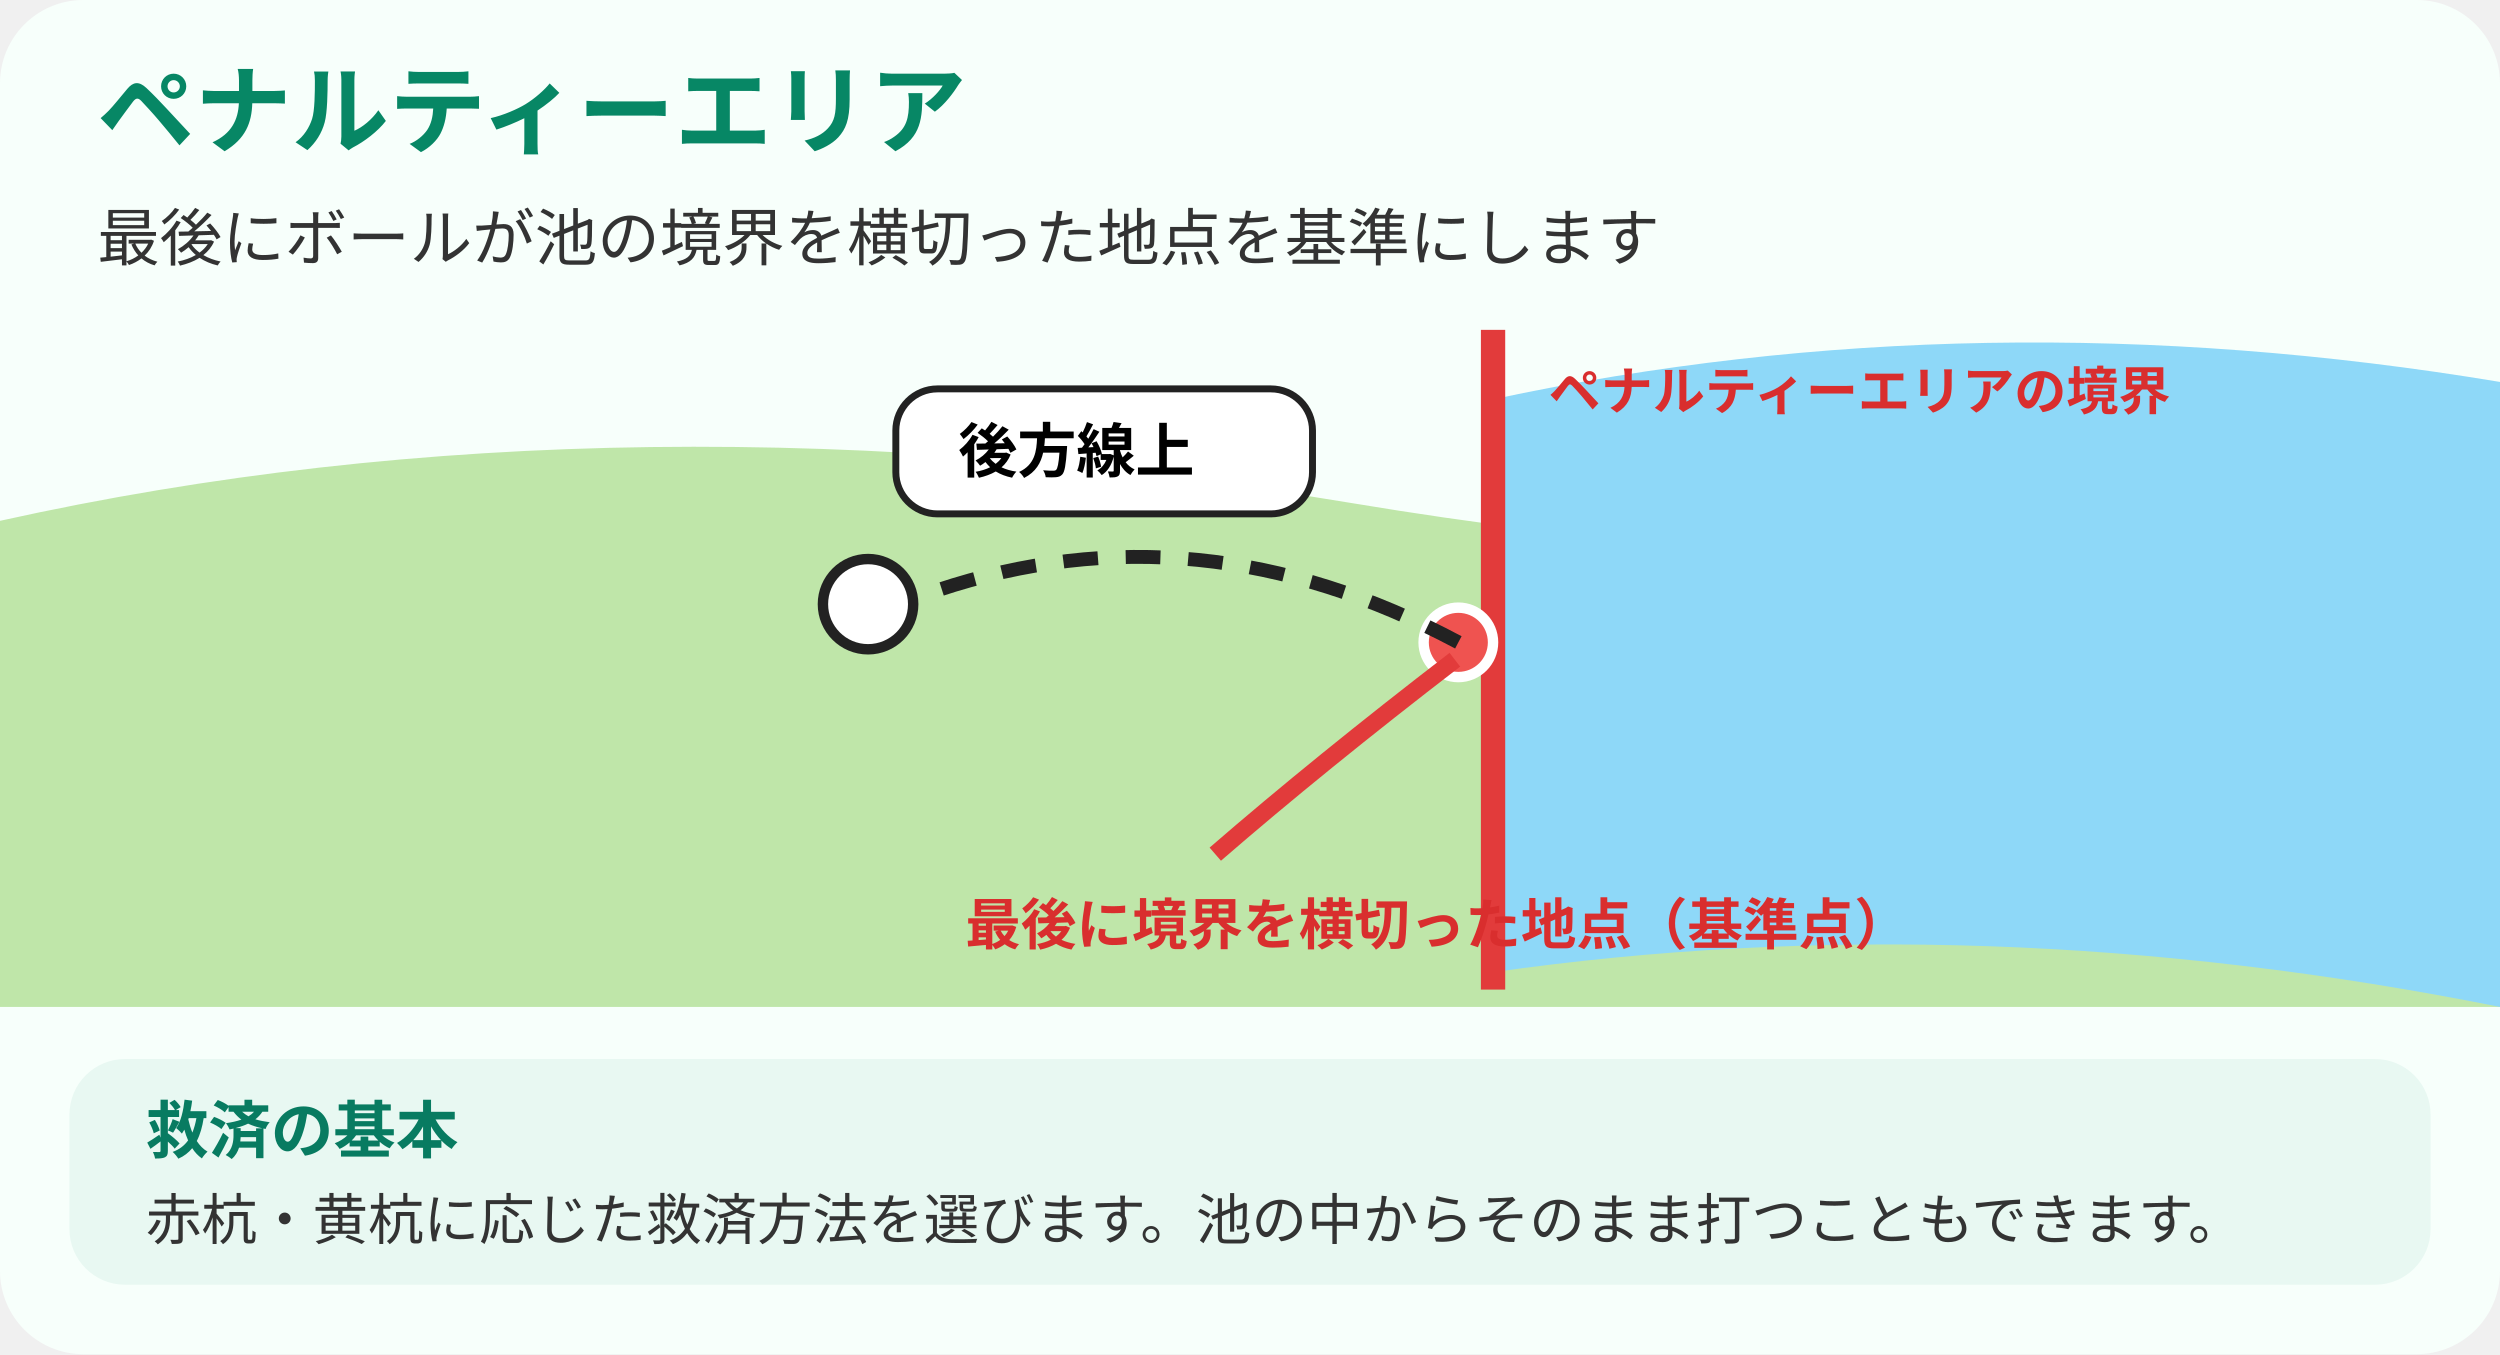
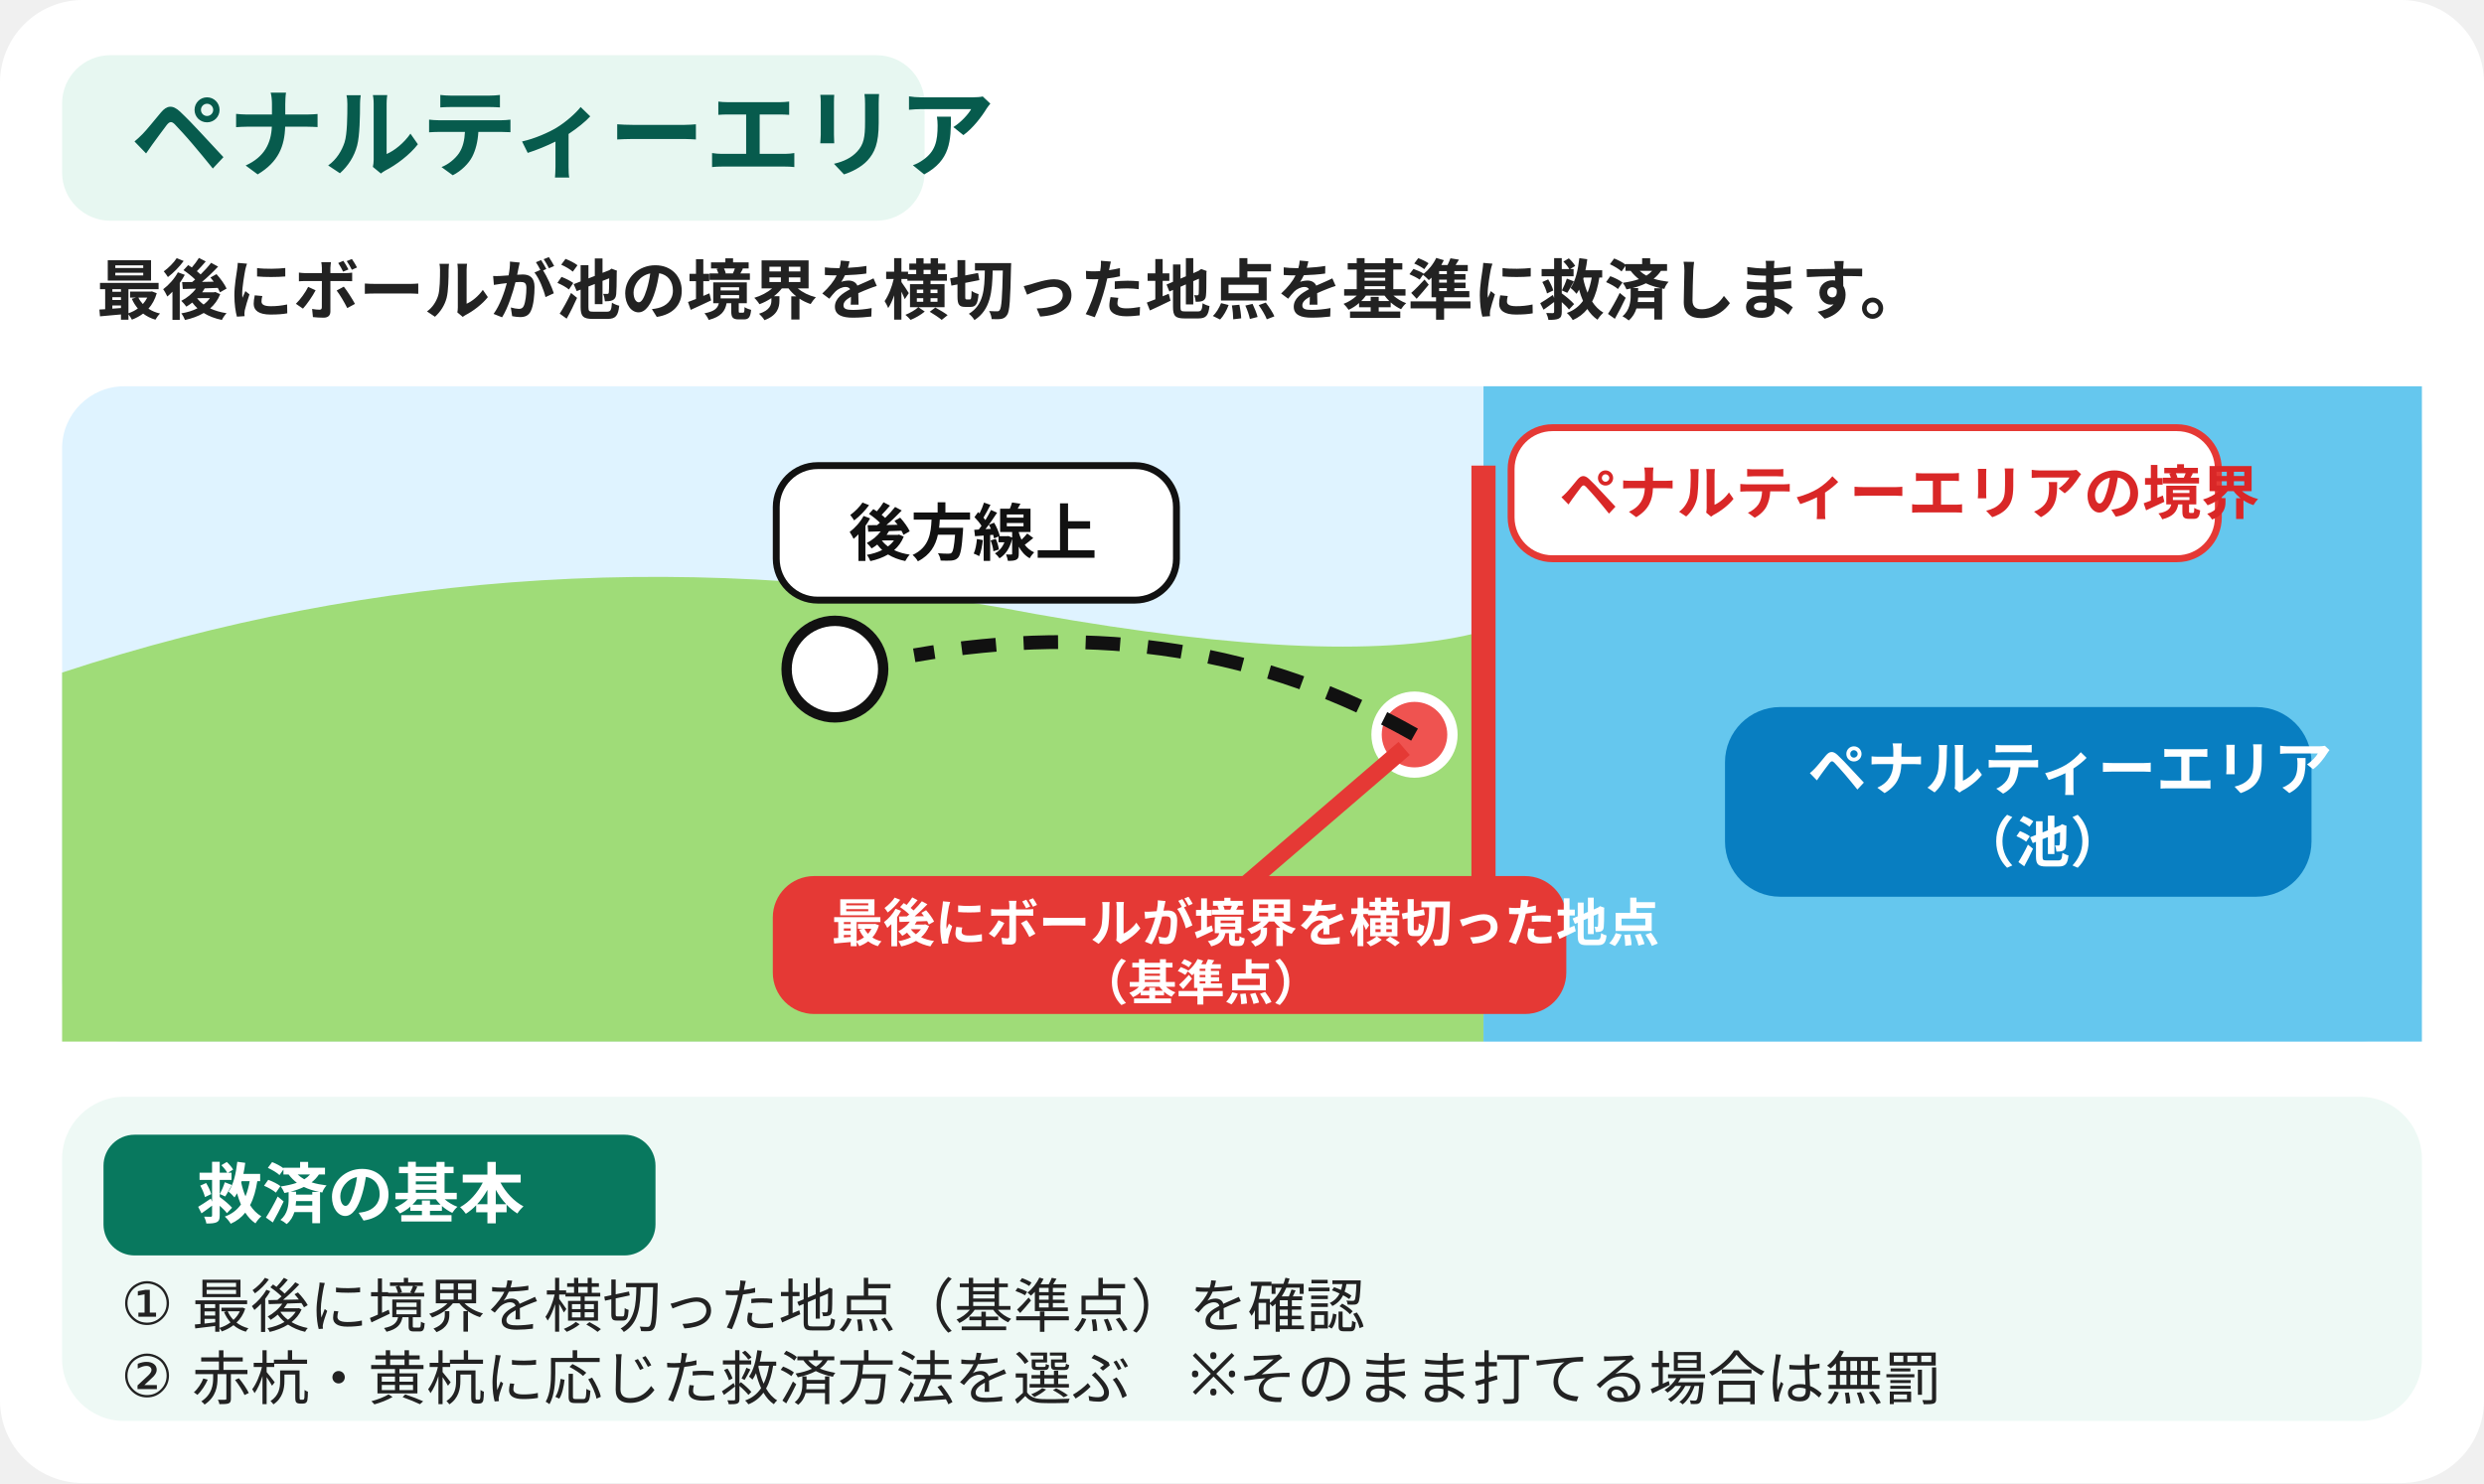
- <svg xmlns="http://www.w3.org/2000/svg" viewBox="0 0 720 390">
-   <rect width="720" height="390" rx="24" fill="#f7fffb" />
-   <text x="28" y="42" font-family="sans-serif" font-size="28" font-weight="700" fill="#078765">ペナルティーエリア</text>
-   <text x="28" y="75" font-family="sans-serif" font-size="18" fill="#333">最後にボールが池の境界を横切った地点を基準にします</text>
-   <path d="M0 150 Q180 110 390 145 T720 130 V290 H0Z" fill="#bfe6a9" />
-   <path d="M430 115 Q570 85 720 110 V290 Q570 260 430 280Z" fill="#8ed8f8" />
-   <line x1="430" y1="95" x2="430" y2="285" stroke="#e23b3b" stroke-width="7" />
-   <text x="446" y="118" font-family="sans-serif" font-size="15" font-weight="700" fill="#d92e2e">ペナルティーエリアの境界</text>
-   <circle cx="420" cy="185" r="10" fill="#ef5350" stroke="white" stroke-width="3" />
-   <path d="M420 185 Q345 145 270 170" fill="none" stroke="#222" stroke-width="4" stroke-dasharray="10 8" />
-   <circle cx="250" cy="174" r="13" fill="white" stroke="#222" stroke-width="3" />
-   <rect x="258" y="112" width="120" height="36" rx="12" fill="white" stroke="#222" stroke-width="2" />
-   <text x="276" y="136" font-family="sans-serif" font-size="17" font-weight="700">後方線上</text>
-   <path d="M419 190 Q380 220 350 246" fill="none" stroke="#e23b3b" stroke-width="5" />
-   <text x="278" y="272" font-family="sans-serif" font-size="16" font-weight="700" fill="#d92e2e">最後に境界を横切った地点（基準点）</text>
-   <rect x="20" y="305" width="680" height="65" rx="16" fill="#e8f8f2" />
-   <text x="42" y="332" font-family="sans-serif" font-size="18" font-weight="700" fill="#087b61">救済の基本</text>
-   <text x="42" y="357" font-family="sans-serif" font-size="16" fill="#333">赤杭・黄杭に応じた救済方法を選びます。池の中からそのまま打つこともできます。</text>
+ <svg xmlns="http://www.w3.org/2000/svg" viewBox="0 0 720 430">
+   <rect width="720" height="430" rx="24" fill="#fff" />
+   <rect x="18" y="16" width="250" height="48" rx="14" fill="#e7f7f1" />
+   <text x="38" y="49" font-family="sans-serif" font-size="28" font-weight="700" fill="#075b4d">ペナルティーエリア</text>
+   <text x="28" y="91" font-family="sans-serif" font-size="19" font-weight="600" fill="#222">最後にボールが池の境界を横切った地点を基準に救済します。</text>
+   <rect x="18" y="112" width="684" height="190" rx="18" fill="#dff3ff" />
+   <path d="M18 195 Q155 150 300 178 Q390 194 430 183 L430 302 L18 302Z" fill="#9fdc78" />
+   <path d="M430 112 L702 112 L702 302 L430 302Z" fill="#65c7ee" />
+   <line x1="430" y1="135" x2="430" y2="292" stroke="#e53935" stroke-width="7" />
+   <rect x="438" y="124" width="205" height="38" rx="12" fill="#fff" stroke="#e53935" stroke-width="2" />
+   <text x="452" y="149" font-family="sans-serif" font-size="17" font-weight="700" fill="#d92727">ペナルティーエリアの境界</text>
+   <circle cx="410" cy="213" r="11" fill="#ef5350" stroke="#fff" stroke-width="3" />
+   <path d="M410 213 Q345 176 265 190" fill="none" stroke="#111" stroke-width="4" stroke-dasharray="10 8" />
+   <circle cx="242" cy="194" r="14" fill="#fff" stroke="#111" stroke-width="3" />
+   <rect x="225" y="135" width="116" height="39" rx="12" fill="#fff" stroke="#111" stroke-width="2" />
+   <text x="246" y="161" font-family="sans-serif" font-size="18" font-weight="700" fill="#111">後方線上</text>
+   <path d="M407 217 L350 266" stroke="#e53935" stroke-width="5" />
+   <rect x="224" y="254" width="230" height="40" rx="12" fill="#e53935" />
+   <text x="241" y="273" font-family="sans-serif" font-size="15" font-weight="700" fill="#fff">最後にボールが境界を横切った地点</text>
+   <text x="313" y="290" font-family="sans-serif" font-size="14" font-weight="700" fill="#fff">（基準点）</text>
+   <rect x="500" y="205" width="170" height="55" rx="16" fill="#087ec1" />
+   <text x="524" y="229" font-family="sans-serif" font-size="17" font-weight="700" fill="#fff">ペナルティーエリア</text>
+   <text x="568" y="250" font-family="sans-serif" font-size="16" font-weight="700" fill="#fff">（池）</text>
+   <rect x="18" y="318" width="684" height="94" rx="18" fill="#eef9f5" />
+   <rect x="30" y="329" width="160" height="35" rx="9" fill="#08785e" />
+   <text x="57" y="353" font-family="sans-serif" font-size="19" font-weight="700" fill="#fff">救済の基本</text>
+   <text x="35" y="384" font-family="sans-serif" font-size="17" fill="#222">① 最後に境界を横切った地点（基準点）を確認</text>
+   <text x="35" y="405" font-family="sans-serif" font-size="17" fill="#222">② 赤杭・黄杭に応じた救済方法を選ぶ　※そのまま打てる場合は無罰</text>
</svg>
